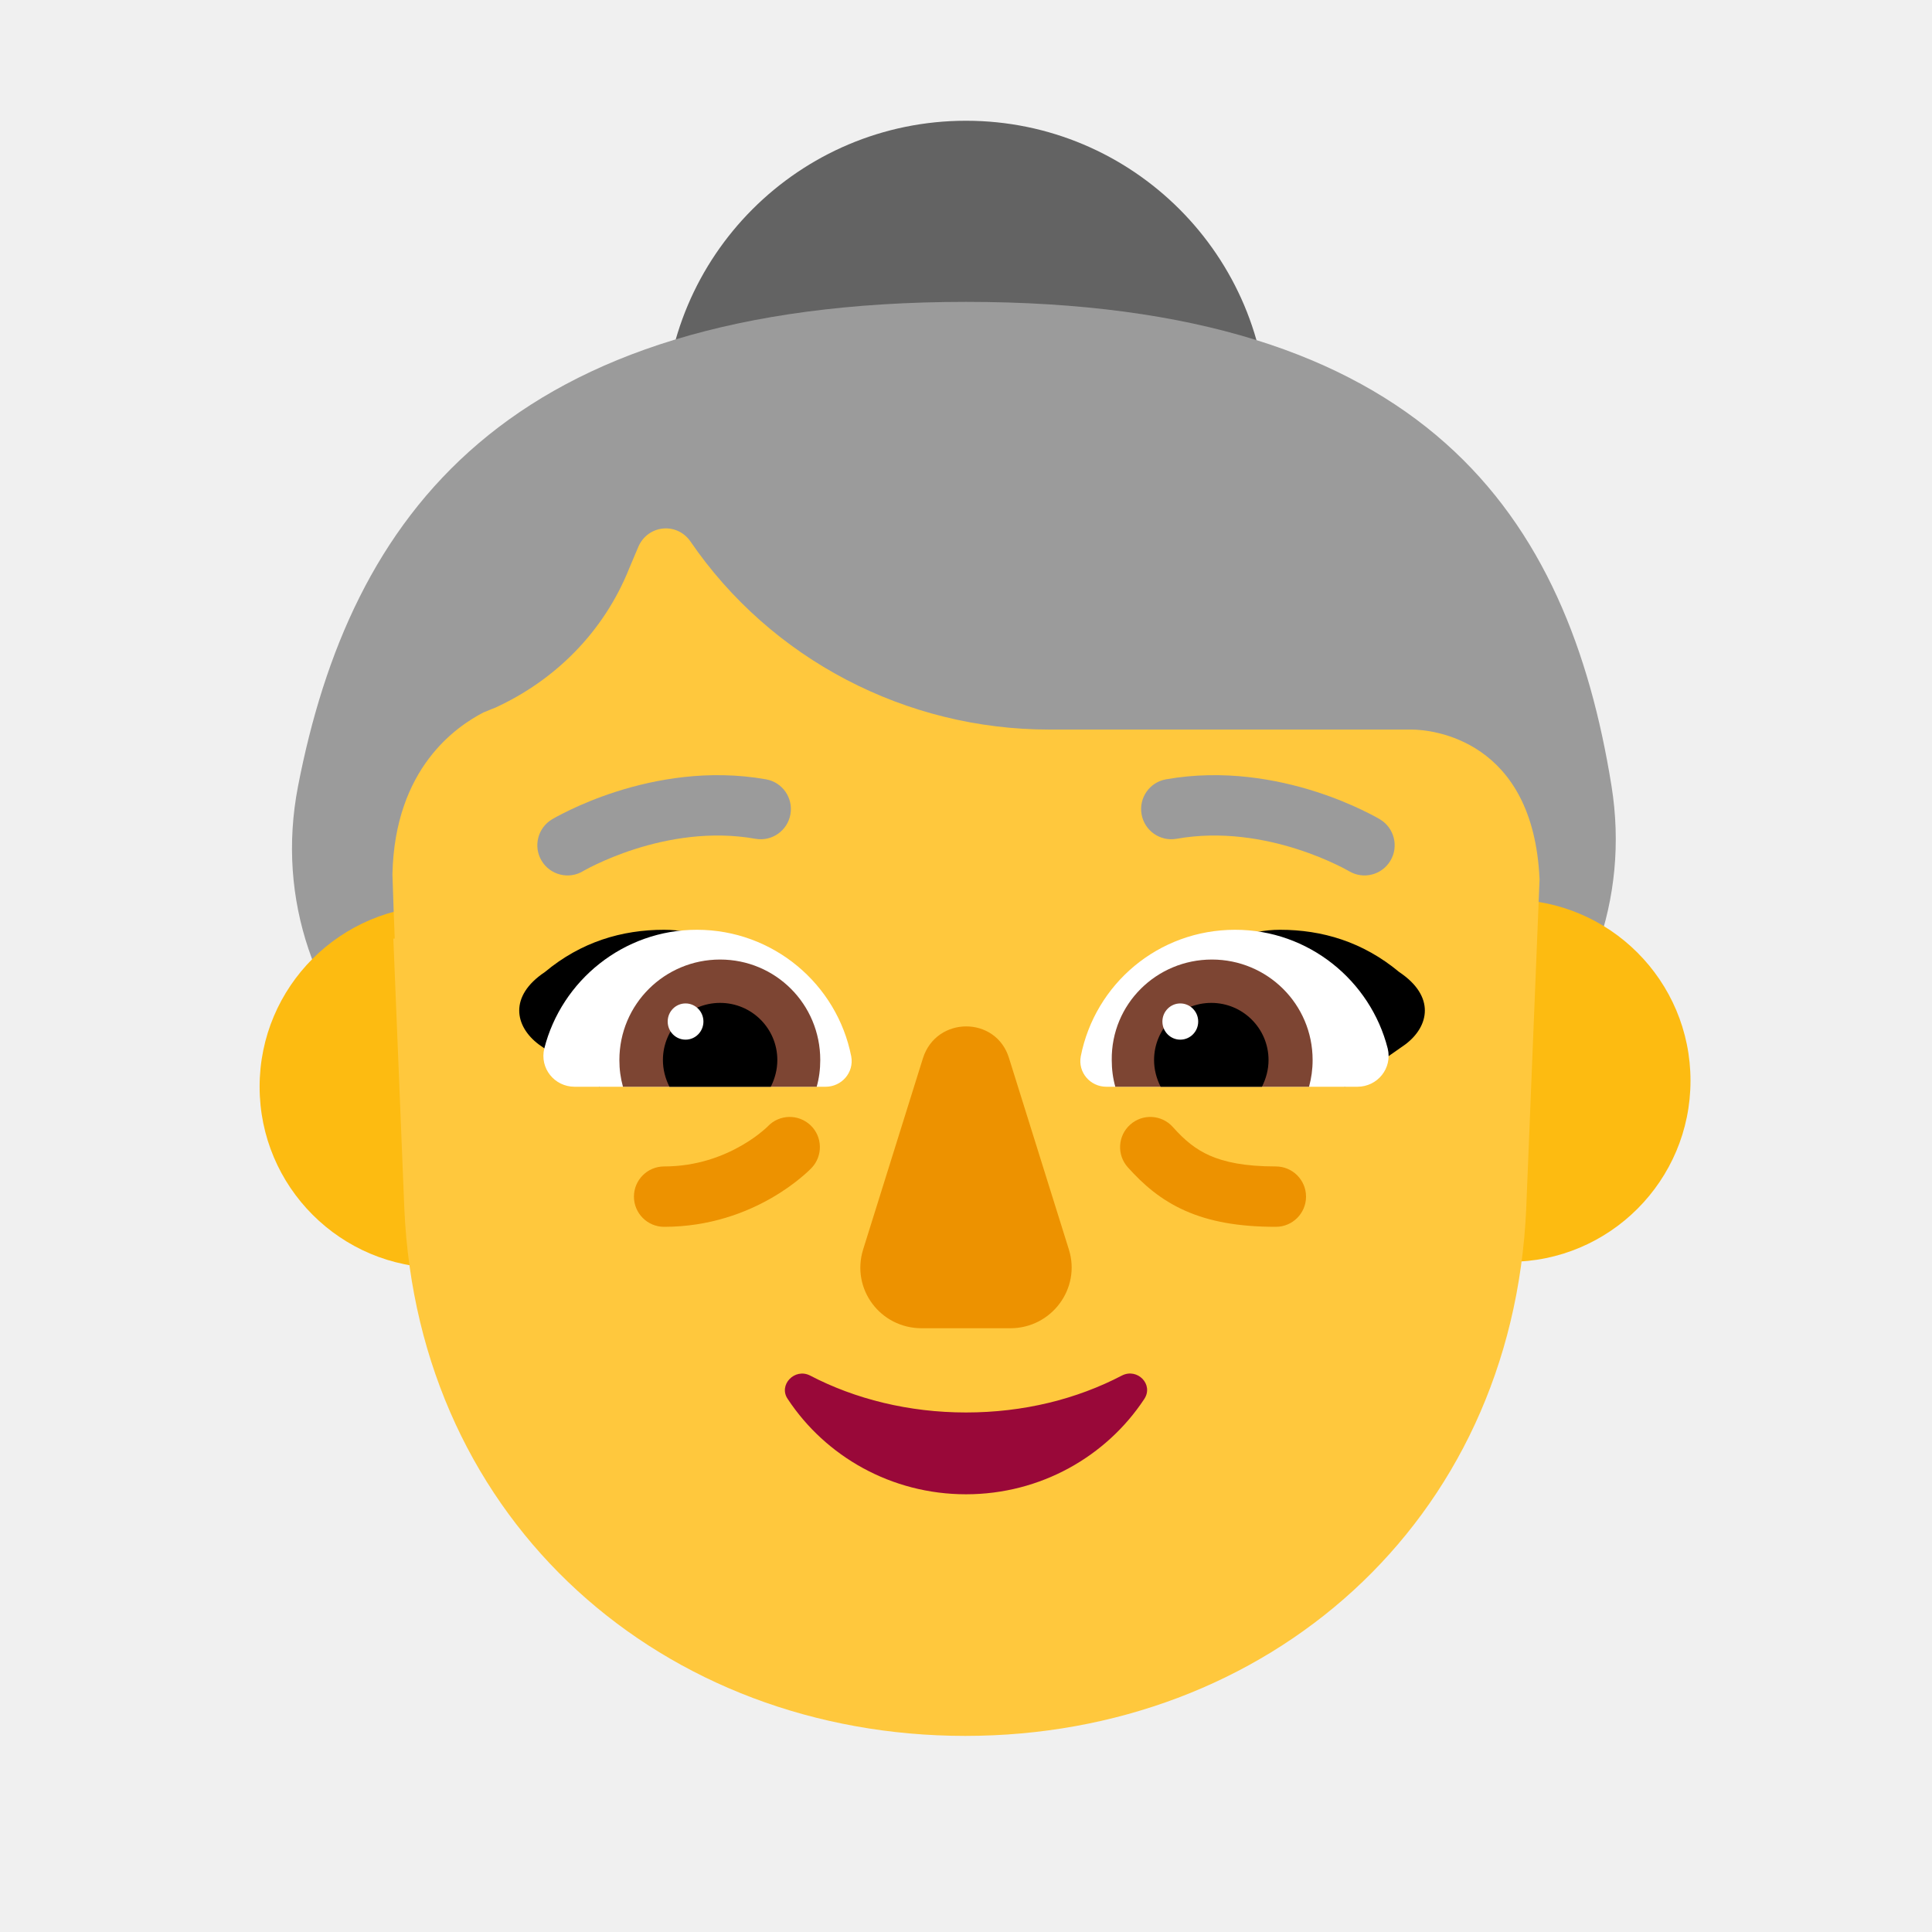
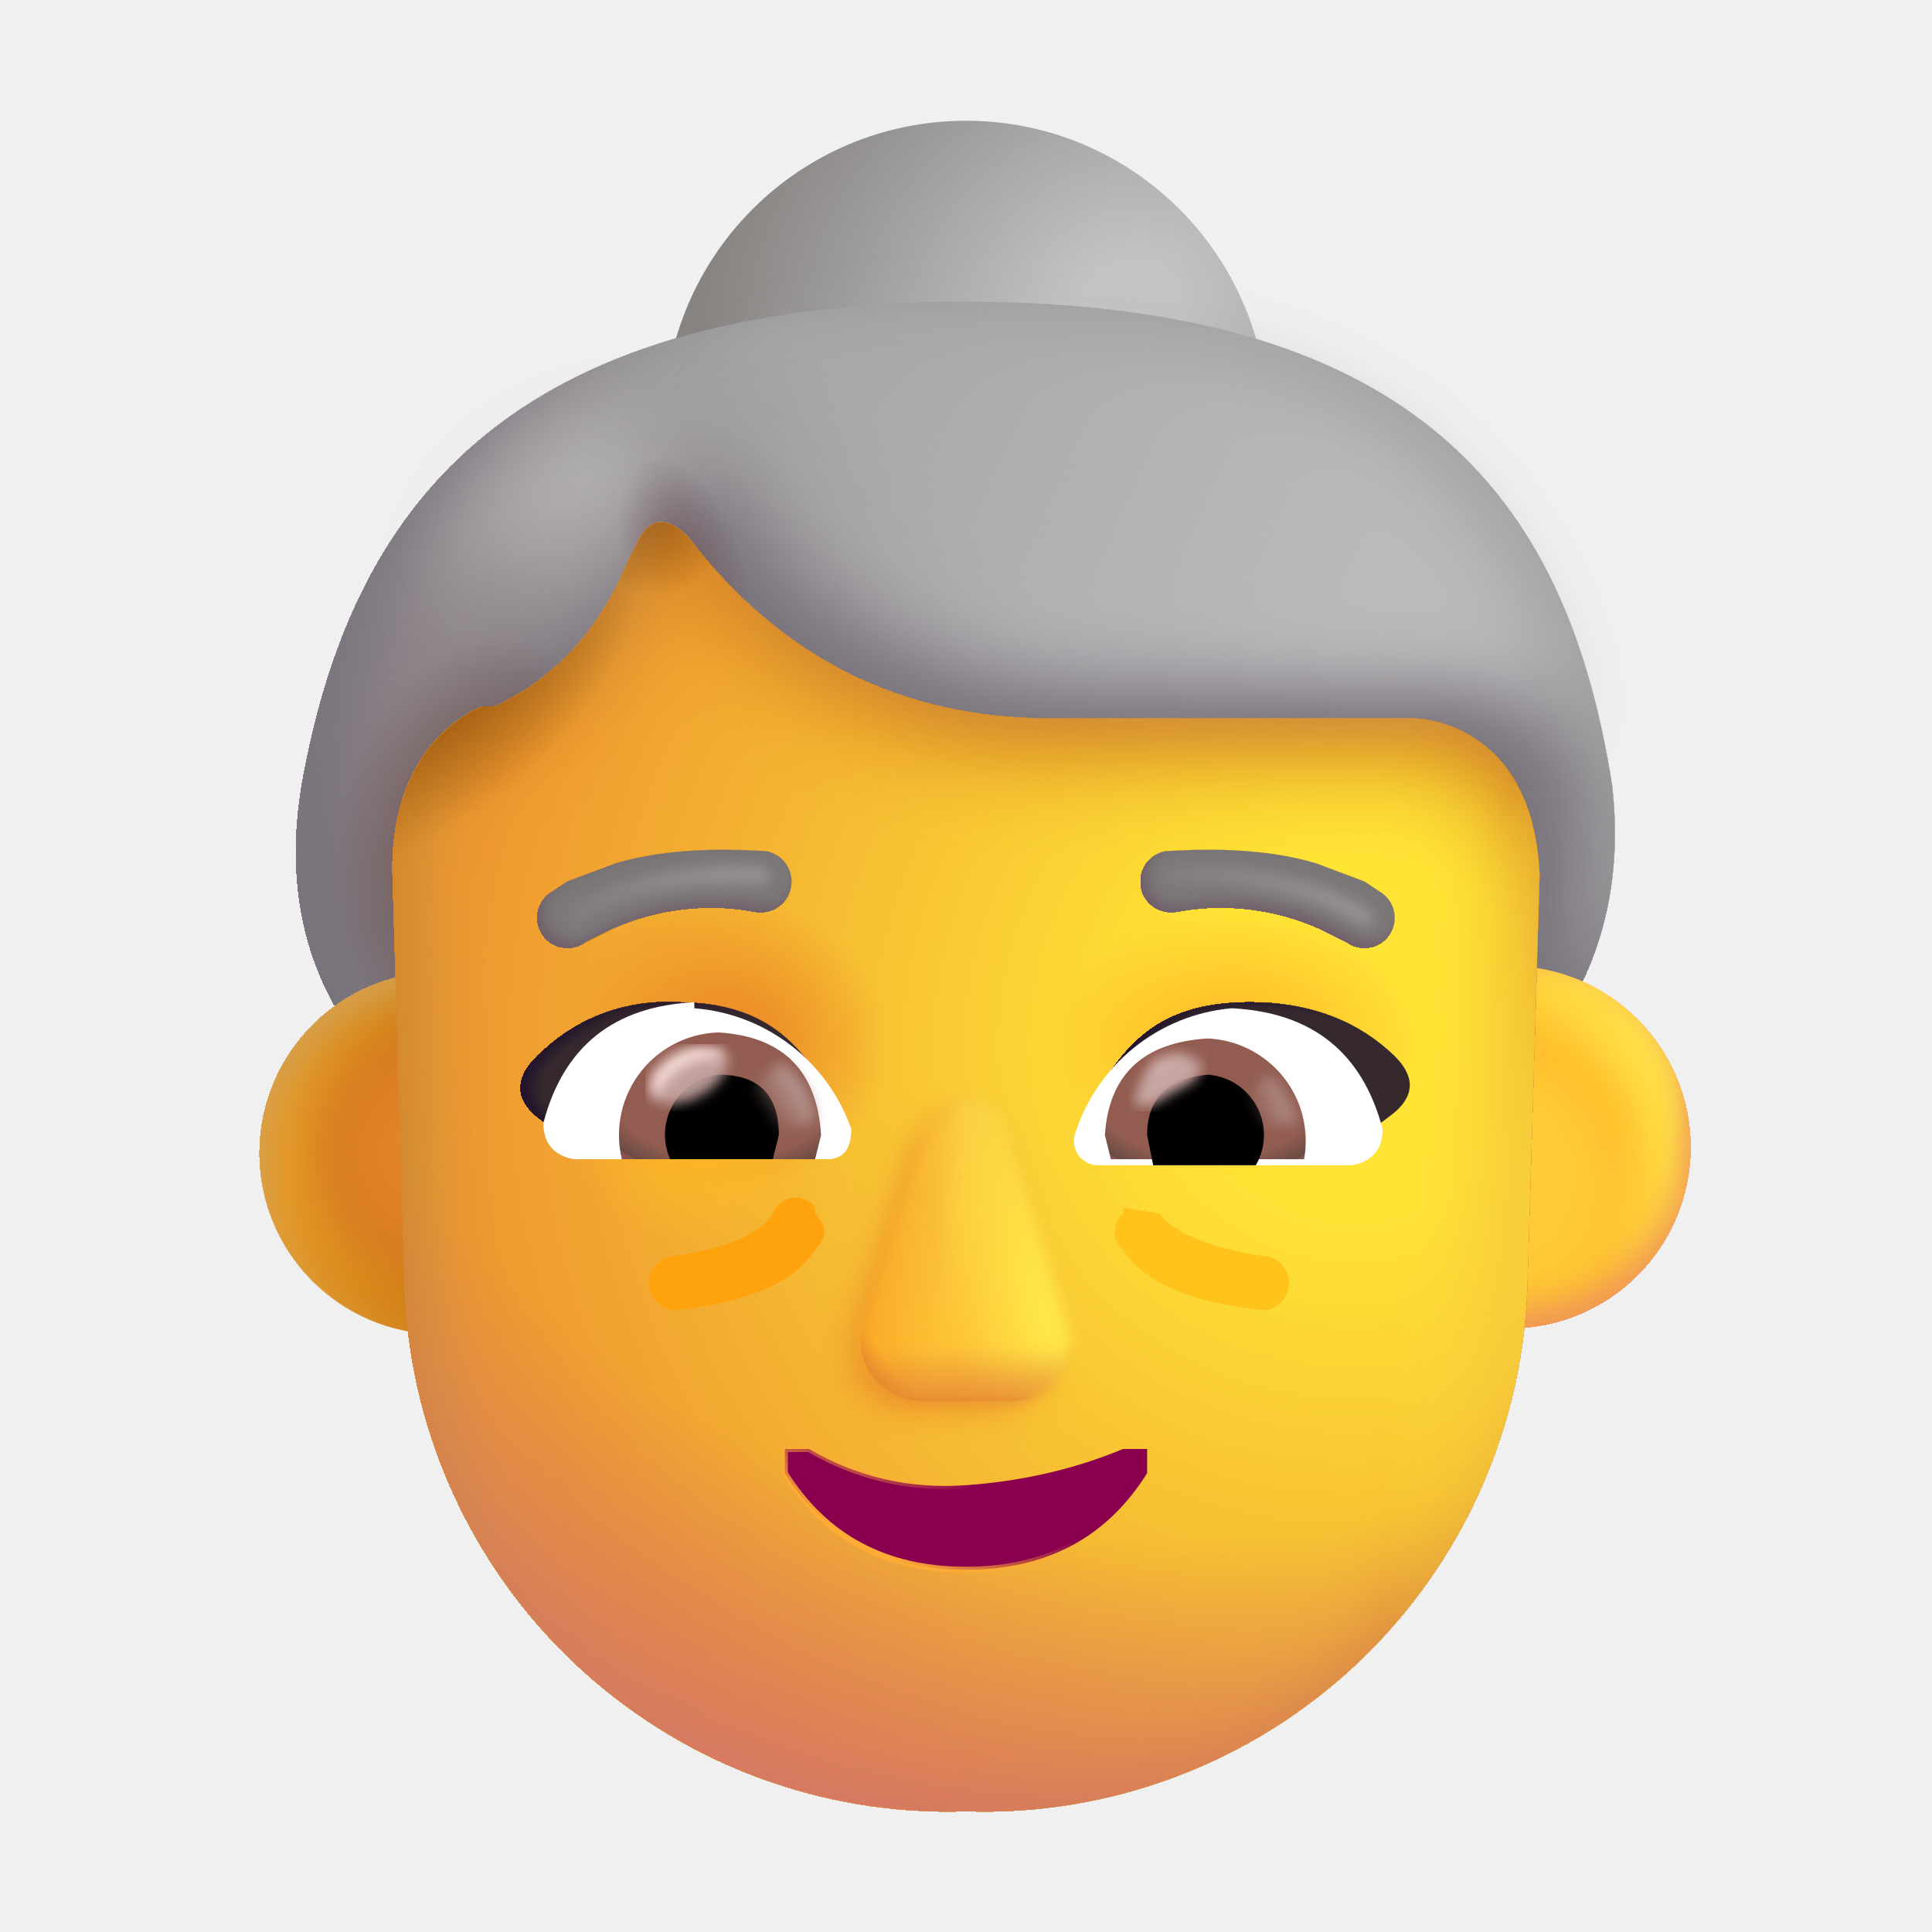
- <svg xmlns="http://www.w3.org/2000/svg" width="32" height="32" viewBox="0 0 32 32" fill="none">
-   <path d="M21 7C21 9.761 18.761 12 16 12C13.239 12 11 9.761 11 7C11 4.239 13.239 2 16 2C18.761 2 21 4.239 21 7Z" fill="#636363" />
-   <path d="M16 5C23.629 5 25.975 8.563 26.691 13.014C27.305 16.831 23.866 20 20 20H11.5C7.634 20 4.202 16.819 4.936 13.024C5.799 8.568 8.365 5 16 5Z" fill="#9B9B9B" />
-   <path d="M28 17.9C28 19.557 26.657 20.9 25 20.9C23.343 20.9 22 19.557 22 17.9C22 16.243 23.343 14.9 25 14.9C26.657 14.9 28 16.243 28 17.9Z" fill="#FDBB11" />
-   <path d="M10.3 18C10.3 19.657 8.957 21 7.3 21C5.643 21 4.3 19.657 4.3 18C4.3 16.343 5.643 15 7.3 15C8.957 15 10.3 16.343 10.3 18Z" fill="#FDBB11" />
-   <path d="M6.515 15.546H6.538L6.519 15.051L6.5 14.481C6.538 12.712 7.571 12.027 8.01 11.799C8.039 11.789 8.073 11.775 8.106 11.76C8.139 11.746 8.173 11.732 8.202 11.722C9.196 11.266 9.999 10.467 10.419 9.421L10.572 9.059C10.725 8.698 11.203 8.641 11.433 8.964C12.771 10.923 15.008 12.084 17.379 12.084H23.382C23.718 12.084 25.4 12.247 25.5 14.568L25.279 20.018C25.049 25.243 20.968 28.752 15.988 28.752C11.007 28.752 6.927 25.243 6.697 20.018L6.515 15.546Z" fill="#FFC83D" />
-   <path d="M15.287 17.527L14.296 20.696C14.094 21.348 14.579 22 15.267 22H16.733C17.421 22 17.906 21.338 17.704 20.696L16.713 17.527C16.5 16.825 15.51 16.825 15.287 17.527Z" fill="#ED9200" />
-   <path d="M16 23.395C15.054 23.395 14.164 23.173 13.417 22.783C13.162 22.653 12.887 22.941 13.048 23.173C13.672 24.119 14.761 24.75 16 24.75C17.239 24.75 18.328 24.119 18.952 23.173C19.113 22.931 18.838 22.653 18.583 22.783C17.836 23.173 16.956 23.395 16 23.395Z" fill="#990839" />
-   <path d="M11 15.4C12 15.4 13.025 16.2 13.525 17C12.926 17.184 12.37 17.326 11.827 17.464C11.19 17.627 10.572 17.784 9.925 18L8.925 17.3C8.525 17 8.425 16.5 9.025 16.1C9.625 15.6 10.3 15.4 11 15.4Z" fill="black" />
-   <path d="M21.2 15.4C20.2 15.4 19.175 16.2 18.675 17C19.274 17.184 19.83 17.326 20.373 17.464C21.009 17.627 21.628 17.784 22.275 18L23.275 17.3C23.675 17 23.775 16.5 23.175 16.1C22.575 15.6 21.9 15.4 21.2 15.4Z" fill="black" />
-   <path d="M9.015 17.367C9.301 16.24 10.328 15.4 11.542 15.4C12.806 15.4 13.863 16.299 14.099 17.496C14.149 17.763 13.941 18 13.675 18H9.518C9.183 18 8.936 17.693 9.015 17.367Z" fill="white" />
-   <path d="M22.985 17.367C22.699 16.24 21.672 15.4 20.458 15.4C19.184 15.4 18.137 16.299 17.901 17.496C17.851 17.763 18.058 18 18.325 18H22.482C22.817 18 23.064 17.693 22.985 17.367Z" fill="white" />
-   <path d="M10.259 17.557C10.259 16.631 11.009 15.893 11.927 15.893C12.845 15.893 13.586 16.631 13.586 17.557C13.586 17.715 13.566 17.862 13.527 18H10.318C10.278 17.852 10.259 17.715 10.259 17.557Z" fill="#7D4533" />
-   <path d="M21.741 17.557C21.741 16.631 20.991 15.893 20.073 15.893C19.154 15.893 18.404 16.631 18.414 17.557C18.414 17.715 18.434 17.862 18.473 18H21.682C21.721 17.852 21.741 17.715 21.741 17.557Z" fill="#7D4533" />
-   <path d="M11.927 16.611C12.451 16.611 12.875 17.035 12.875 17.557C12.875 17.714 12.836 17.862 12.767 18H11.088C11.019 17.862 10.98 17.714 10.98 17.557C10.98 17.035 11.404 16.611 11.927 16.611Z" fill="black" />
-   <path d="M20.063 16.611C19.54 16.611 19.115 17.035 19.115 17.557C19.115 17.714 19.154 17.862 19.224 18H20.902C20.971 17.862 21.011 17.714 21.011 17.557C21.011 17.035 20.586 16.611 20.063 16.611Z" fill="black" />
-   <path d="M11.651 16.92C11.651 17.086 11.518 17.22 11.355 17.22C11.191 17.22 11.059 17.086 11.059 16.92C11.059 16.754 11.191 16.62 11.355 16.62C11.518 16.62 11.651 16.754 11.651 16.92Z" fill="white" />
-   <path d="M19.846 16.92C19.846 17.086 19.713 17.22 19.549 17.22C19.386 17.22 19.253 17.086 19.253 16.92C19.253 16.754 19.386 16.62 19.549 16.62C19.713 16.62 19.846 16.754 19.846 16.92Z" fill="white" />
-   <path d="M9.665 14.424L9.657 14.429C9.421 14.571 9.113 14.494 8.971 14.257C8.829 14.021 8.906 13.713 9.143 13.571L9.144 13.57L9.146 13.569L9.152 13.566L9.169 13.556C9.184 13.548 9.204 13.536 9.23 13.522C9.281 13.495 9.354 13.457 9.446 13.413C9.63 13.325 9.891 13.213 10.21 13.111C10.844 12.909 11.73 12.739 12.687 12.908C12.959 12.956 13.14 13.215 13.092 13.487C13.044 13.759 12.785 13.941 12.513 13.893C11.77 13.761 11.056 13.891 10.515 14.064C10.246 14.15 10.027 14.244 9.876 14.316C9.801 14.351 9.743 14.381 9.706 14.402C9.687 14.412 9.674 14.419 9.665 14.424Z" fill="#9B9B9B" />
-   <path d="M22.857 13.571L22.856 13.57L22.854 13.569L22.849 13.566L22.831 13.556C22.816 13.548 22.796 13.536 22.77 13.522C22.719 13.495 22.646 13.457 22.554 13.413C22.37 13.325 22.109 13.213 21.79 13.111C21.156 12.909 20.27 12.739 19.313 12.908C19.041 12.956 18.86 13.215 18.908 13.487C18.956 13.759 19.215 13.941 19.487 13.893C20.23 13.761 20.944 13.891 21.485 14.064C21.754 14.15 21.973 14.244 22.124 14.316C22.199 14.351 22.257 14.381 22.294 14.402C22.313 14.412 22.326 14.419 22.335 14.424L22.343 14.429L22.344 14.429C22.58 14.571 22.887 14.494 23.029 14.257C23.171 14.021 23.094 13.713 22.857 13.571Z" fill="#9B9B9B" />
-   <path d="M18.719 18.628C18.924 18.443 19.241 18.461 19.425 18.666C19.62 18.885 19.802 19.036 20.038 19.14C20.278 19.246 20.612 19.32 21.132 19.32C21.408 19.32 21.632 19.544 21.632 19.82C21.632 20.096 21.408 20.32 21.132 20.32C20.52 20.32 20.038 20.234 19.634 20.055C19.224 19.874 18.932 19.615 18.68 19.334C18.495 19.128 18.513 18.812 18.719 18.628Z" fill="#ED9200" />
-   <path d="M12.718 18.655C12.909 18.455 13.225 18.448 13.425 18.638C13.625 18.828 13.632 19.145 13.442 19.345L13.441 19.346L13.439 19.348L13.435 19.352L13.424 19.363C13.414 19.373 13.402 19.385 13.386 19.4C13.355 19.429 13.311 19.468 13.255 19.514C13.144 19.606 12.983 19.725 12.776 19.844C12.363 20.081 11.758 20.32 11 20.32C10.724 20.32 10.5 20.096 10.5 19.82C10.5 19.544 10.724 19.32 11 19.32C11.542 19.32 11.977 19.149 12.279 18.976C12.43 18.89 12.545 18.804 12.62 18.742C12.658 18.711 12.685 18.686 12.702 18.671C12.71 18.663 12.716 18.657 12.718 18.655Z" fill="#ED9200" />
+ <svg xmlns="http://www.w3.org/2000/svg" width="32" height="32" fill="none" viewBox="0 0 32 32">
+   <path fill="url(#a)" d="M21 7a5 5 0 1 1-10 0 5 5 0 0 1 10 0" />
+   <g filter="url(#b)">
+     <path fill="#a5a5a5" d="M26.7 13c-.7-4.5-3-8-10.7-8S5.8 8.5 5 13q-.5 3 1.6 5l-.1-3.6c0-1.8 1-2.5 1.5-2.7h.2q1.5-.7 2.2-2.4l.2-.4q.3-.5.8 0 2.3 3 6 3h6c.3 0 2 .2 2.1 2.6l-.1 3q1.6-1.9 1.3-4.5" />
+     <path fill="url(#c)" d="M26.7 13c-.7-4.5-3-8-10.7-8S5.8 8.5 5 13q-.5 3 1.6 5l-.1-3.6c0-1.8 1-2.5 1.5-2.7h.2q1.5-.7 2.2-2.4l.2-.4q.3-.5.8 0 2.3 3 6 3h6c.3 0 2 .2 2.1 2.6l-.1 3q1.6-1.9 1.3-4.5" />
+   </g>
+   <path fill="url(#d)" d="M26.7 13c-.7-4.5-3-8-10.7-8S5.8 8.5 5 13q-.5 3 1.6 5v-3l-.1-.5c0-1.8 1-2.5 1.5-2.7h.2q1.5-.7 2.2-2.4l.2-.4q.3-.5.8 0 2.3 3 6 3h6c.3 0 2 .2 2.1 2.6l-.1 3q1.6-1.9 1.3-4.5" />
+   <path fill="url(#e)" d="M26.7 13c-.7-4.5-3-8-10.7-8S5.8 8.5 5 13q-.5 3 1.6 5v-3l-.1-.5c0-1.8 1-2.5 1.5-2.7h.2q1.5-.7 2.2-2.4l.2-.4q.3-.5.8 0 2.3 3 6 3h6c.3 0 2 .2 2.1 2.6l-.1 3q1.6-1.9 1.3-4.5" />
+   <g filter="url(#f)">
+     <path fill="url(#g)" d="M10.3 19.1a3 3 0 1 1-6 0 3 3 0 0 1 6 0" />
+   </g>
+   <g filter="url(#h)">
+     <path fill="#e28527" d="M9.3 19.1a2 2 0 1 1-4 0 2 2 0 0 1 4 0" />
+     <path fill="url(#i)" d="M9.3 19.1a2 2 0 1 1-4 0 2 2 0 0 1 4 0" />
+   </g>
+   <g filter="url(#j)">
+     <path fill="url(#k)" d="M28 19a3 3 0 1 1-6 0 3 3 0 0 1 6 0" />
+   </g>
+   <g filter="url(#l)">
+     <path fill="#ffca38" d="M27 19.1a2 2 0 1 1-4 0 2 2 0 0 1 4 0" />
+     <path fill="url(#m)" d="M27 19.1a2 2 0 1 1-4 0 2 2 0 0 1 4 0" />
+   </g>
+   <g filter="url(#n)">
+     <path fill="url(#o)" d="M6.5 14.4c0-1.8 1-2.5 1.5-2.7h.2q1.5-.7 2.2-2.4l.2-.4q.3-.5.8 0 2.3 3 6 3h6c.3 0 2 .2 2.1 2.6l-.2 6.7A9 9 0 0 1 16 30a9 9 0 0 1-9.3-8.8z" />
+     <path fill="url(#p)" d="M6.5 14.4c0-1.8 1-2.5 1.5-2.7h.2q1.5-.7 2.2-2.4l.2-.4q.3-.5.8 0 2.3 3 6 3h6c.3 0 2 .2 2.1 2.6l-.2 6.7A9 9 0 0 1 16 30a9 9 0 0 1-9.3-8.8z" />
+     <path fill="url(#q)" d="M6.5 14.4c0-1.8 1-2.5 1.5-2.7h.2q1.5-.7 2.2-2.4l.2-.4q.3-.5.8 0 2.3 3 6 3h6c.3 0 2 .2 2.1 2.6l-.2 6.7A9 9 0 0 1 16 30a9 9 0 0 1-9.3-8.8z" />
+     <path fill="url(#r)" d="M6.5 14.4c0-1.8 1-2.5 1.5-2.7h.2q1.5-.7 2.2-2.4l.2-.4q.3-.5.8 0 2.3 3 6 3h6c.3 0 2 .2 2.1 2.6l-.2 6.7A9 9 0 0 1 16 30a9 9 0 0 1-9.3-8.8z" />
+   </g>
+   <path fill="url(#s)" d="M6.5 14.4c0-1.8 1-2.5 1.5-2.7h.2q1.5-.7 2.2-2.4l.2-.4q.3-.5.8 0 2.3 3 6 3h6c.3 0 2 .2 2.1 2.6l-.2 6.7A9 9 0 0 1 16 30a9 9 0 0 1-9.3-8.8z" />
+   <path fill="url(#t)" d="M6.5 14.4c0-1.8 1-2.5 1.5-2.7h.2q1.5-.7 2.2-2.4l.2-.4q.3-.5.8 0 2.3 3 6 3h6c.3 0 2 .2 2.1 2.6l-.2 6.7A9 9 0 0 1 16 30a9 9 0 0 1-9.3-8.8z" />
+   <path fill="url(#u)" d="M6.5 14.4c0-1.8 1-2.5 1.5-2.7h.2q1.5-.7 2.2-2.4l.2-.4q.3-.5.8 0 2.3 3 6 3h6c.3 0 2 .2 2.1 2.6l-.2 6.7A9 9 0 0 1 16 30a9 9 0 0 1-9.3-8.8z" />
+   <path fill="url(#v)" d="M6.5 14.4c0-1.8 1-2.5 1.5-2.7h.2q1.5-.7 2.2-2.4l.2-.4q.3-.5.8 0 2.3 3 6 3h6c.3 0 2 .2 2.1 2.6l-.2 6.7A9 9 0 0 1 16 30a9 9 0 0 1-9.3-8.8z" />
+   <g filter="url(#w)">
+     <path fill="#eb8b29" d="m15.2 19-1 3q-.3 1.1.7 1.3h1.4q1 0 1-1.1l-.8-3.1a.7.7 0 0 0-1.3-.1" />
+   </g>
+   <g filter="url(#x)">
+     <path fill="url(#y)" d="m15.3 18.7-1 3.2a1 1 0 0 0 1 1.3h1.4a1 1 0 0 0 1-1.3l-1-3.2c-.2-.7-1.2-.7-1.4 0" />
+     <path fill="url(#z)" d="m15.3 18.7-1 3.2a1 1 0 0 0 1 1.3h1.4a1 1 0 0 0 1-1.3l-1-3.2c-.2-.7-1.2-.7-1.4 0" />
+     <path fill="url(#A)" d="m15.3 18.7-1 3.2a1 1 0 0 0 1 1.3h1.4a1 1 0 0 0 1-1.3l-1-3.2c-.2-.7-1.2-.7-1.4 0" />
+     <path fill="url(#B)" d="m15.3 18.7-1 3.2a1 1 0 0 0 1 1.3h1.4a1 1 0 0 0 1-1.3l-1-3.2c-.2-.7-1.2-.7-1.4 0" />
+   </g>
+   <path fill="url(#C)" d="m15.3 18.7-1 3.2a1 1 0 0 0 1 1.3h1.4a1 1 0 0 0 1-1.3l-1-3.2c-.2-.7-1.2-.7-1.4 0" />
+   <path fill="url(#D)" d="m15.3 18.7-1 3.2a1 1 0 0 0 1 1.3h1.4a1 1 0 0 0 1-1.3l-1-3.2c-.2-.7-1.2-.7-1.4 0" />
+   <path fill="#8a004f" stroke="url(#E)" stroke-width=".1" d="M13.4 24H13v.4q1 1.6 3 1.6t3-1.6V24h-.4q-1.2.5-2.6.6t-2.6-.6Z" />
+   <g filter="url(#F)">
+     <path fill="#7b7777" d="m22.9 14.8-.3-.2-.8-.3q-1-.3-2.5-.2a.5.5 0 0 0 .2 1 4 4 0 0 1 2.6.4l.2.1a.5.5 0 0 0 .6-.8" />
+   </g>
+   <g filter="url(#G)">
+     <path fill="#7b7777" d="M9.7 15.6a.5.5 0 0 1-.6-.8l.3-.2.8-.3q1-.3 2.5-.2a.5.5 0 0 1-.2 1 4 4 0 0 0-2.6.4z" />
+   </g>
+   <g filter="url(#H)">
+     <path fill="#36292e" d="M13.8 18.2c-.5-.8-1-1.6-2.6-1.6a3 3 0 0 0-2.2.8q-.7.6-.1 1.1l.8.6z" />
+   </g>
+   <g filter="url(#I)">
+     <path fill="#36292e" d="M18.1 18.2c.5-.8 1-1.6 2.6-1.6q1.4 0 2.3.8.7.6 0 1.1l-.8.6z" />
+   </g>
+   <path fill="#fff" d="M11.5 16.6q-2 .1-2.5 2 0 .5.5.6h4.2q.4 0 .4-.5a3 3 0 0 0-2.6-2" />
+   <path fill="url(#J)" d="M12 17.1a1.7 1.7 0 0 0-1.7 2.1h3.2l.1-.4q-.1-1.6-1.7-1.7" />
+   <path fill="#000" d="M12.9 18.8q0-1-1-1a1 1 0 0 0-.8 1.4h1.7z" />
+   <g filter="url(#K)">
+     <path fill="url(#L)" d="M13.5 18.6c0-.6-.5-1-.6-1l-.5.5.3.7z" />
+   </g>
+   <g filter="url(#M)">
+     <ellipse cx="11.4" cy="17.8" fill="#c7a7a3" fill-opacity=".9" rx=".7" ry=".4" transform="rotate(-28 11.4 17.8)" />
+     <ellipse cx="11.4" cy="17.8" fill="url(#N)" rx=".7" ry=".4" transform="rotate(-28 11.4 17.8)" />
+   </g>
+   <path fill="#fff" d="M20.4 16.7q2 .1 2.5 2 0 .5-.5.6h-4.2a.4.4 0 0 1-.4-.5 3 3 0 0 1 2.6-2.1" />
+   <path fill="url(#O)" d="M20 17.2a1.7 1.7 0 0 1 1.6 2h-3.2l-.1-.4q.1-1.5 1.7-1.6" />
+   <path fill="#000" d="M19 18.8q0-.9 1-1a1 1 0 0 1 .8 1.5h-1.7z" />
+   <g filter="url(#P)">
+     <path fill="#c7a7a3" d="M19.8 17.5q.3.3-.4.6-.4.3-.6.2 0-.3.3-.7.5-.3.7 0" />
+     <path fill="url(#Q)" d="M19.8 17.5q.3.3-.4.6-.4.3-.6.2 0-.3.3-.7.5-.3.7 0" />
+   </g>
+   <g filter="url(#R)">
+     <path fill="url(#S)" d="M21.5 18.6q-.2-.6-.5-.8l-.5.5.3.4z" />
+   </g>
+   <g filter="url(#T)">
+     <path stroke="url(#U)" stroke-linecap="round" stroke-width=".3" d="M9.5 15.2c.3-.3 1.5-.8 3.1-.7" />
+   </g>
+   <g filter="url(#V)">
+     <path stroke="url(#W)" stroke-linecap="round" stroke-width=".3" d="M22.6 15.2c-.4-.3-1.6-.8-3.2-.7" />
+   </g>
+   <g filter="url(#X)">
+     <path fill="url(#Y)" d="M17.6 11.2a7 7 0 0 1-6.8-4.6c0-.5 2.6-1.4 6.8-1.1 6.3.3 8.1 4.6 8.3 6.9-.4-1.1-1.4-1.2-1.9-1.2z" />
+   </g>
+   <g filter="url(#Z)">
+     <path fill="url(#aa)" d="M10.7 7c-.1 1.1-1 4-4.2 4.5 0-1.2 1-4.2 4.2-4.5" />
+   </g>
+   <path fill="#ffc31b" fill-rule="evenodd" d="m18.6 20 .6.1q.4.5 1.7.7a.4.4 0 1 1 0 .9q-1.8-.2-2.3-1a.4.4 0 0 1 0-.6" clip-rule="evenodd" />
+   <path fill="#ffa30c" fill-rule="evenodd" d="M13.5 20a.4.4 0 0 0-.7.1q-.3.5-1.6.7a.4.4 0 1 0 0 .9q1.8-.2 2.3-1 .3-.3 0-.6" clip-rule="evenodd" />
+   <defs>
+     <radialGradient id="a" cx="0" cy="0" r="1" gradientTransform="rotate(159.4 8.9 4.2)scale(8.16232 6.90297)" gradientUnits="userSpaceOnUse">
+       <stop offset=".1" stop-color="#c3c3c3" />
+       <stop offset=".9" stop-color="#868381" />
+     </radialGradient>
+     <radialGradient id="c" cx="0" cy="0" r="1" gradientTransform="rotate(-49.4 19.7 1)scale(11.8573 14.9887)" gradientUnits="userSpaceOnUse">
+       <stop stop-color="#82747b" />
+       <stop offset="1" stop-color="#82747b" stop-opacity="0" />
+     </radialGradient>
+     <radialGradient id="d" cx="0" cy="0" r="1" gradientTransform="matrix(-2.73002 0 0 -3.69719 8.3 14.3)" gradientUnits="userSpaceOnUse">
+       <stop offset=".2" stop-color="#6f524d" />
+       <stop offset="1" stop-color="#6f524d" stop-opacity="0" />
+     </radialGradient>
+     <radialGradient id="e" cx="0" cy="0" r="1" gradientTransform="rotate(250.4 9 .7)scale(1.93641 .9682)" gradientUnits="userSpaceOnUse">
+       <stop offset=".2" stop-color="#776169" />
+       <stop offset="1" stop-color="#776169" stop-opacity="0" />
+     </radialGradient>
+     <radialGradient id="i" cx="0" cy="0" r="1" gradientTransform="matrix(-1.98962 0 0 -1.9032 7.3 19.1)" gradientUnits="userSpaceOnUse">
+       <stop offset=".4" stop-color="#d67923" stop-opacity="0" />
+       <stop offset="1" stop-color="#d67923" />
+     </radialGradient>
+     <radialGradient id="k" cx="0" cy="0" r="1" gradientTransform="rotate(-24.4 57.5 -44.4)scale(5.09754 6.22385)" gradientUnits="userSpaceOnUse">
+       <stop offset=".6" stop-color="#ffc531" />
+       <stop offset=".9" stop-color="#ffe549" />
+     </radialGradient>
+     <radialGradient id="m" cx="0" cy="0" r="1" gradientTransform="rotate(-20.3 66.9 -59)scale(2.41654)" gradientUnits="userSpaceOnUse">
+       <stop offset=".7" stop-color="#ffba25" stop-opacity="0" />
+       <stop offset="1" stop-color="#ffba25" />
+     </radialGradient>
+     <radialGradient id="o" cx="0" cy="0" r="1" gradientTransform="rotate(131.8 7.4 13.6)scale(15.0936 14.7703)" gradientUnits="userSpaceOnUse">
+       <stop offset=".2" stop-color="#ffe335" />
+       <stop offset="1" stop-color="#ee9830" />
+     </radialGradient>
+     <radialGradient id="p" cx="0" cy="0" r="1" gradientTransform="matrix(0 -2.1875 3.14012 0 20.4 17.3)" gradientUnits="userSpaceOnUse">
+       <stop offset=".1" stop-color="#ffb827" />
+       <stop offset="1" stop-color="#ffb827" stop-opacity="0" />
+     </radialGradient>
+     <radialGradient id="q" cx="0" cy="0" r="1" gradientTransform="matrix(0 -2.4375 2.75 0 12 17.3)" gradientUnits="userSpaceOnUse">
+       <stop offset=".3" stop-color="#ed9128" />
+       <stop offset="1" stop-color="#ed9128" stop-opacity="0" />
+     </radialGradient>
+     <radialGradient id="r" cx="0" cy="0" r="1" gradientTransform="rotate(68.9 -7.8 17.8)scale(1.90932 2.08424)" gradientUnits="userSpaceOnUse">
+       <stop stop-color="#ffba23" />
+       <stop offset="1" stop-color="#ffba23" stop-opacity="0" />
+     </radialGradient>
+     <radialGradient id="s" cx="0" cy="0" r="1" gradientTransform="rotate(106.4 2.4 14.8)scale(14.1401 20.3055)" gradientUnits="userSpaceOnUse">
+       <stop offset=".6" stop-color="#d67766" stop-opacity="0" />
+       <stop offset="1" stop-color="#d67766" />
+     </radialGradient>
+     <radialGradient id="t" cx="0" cy="0" r="1" gradientTransform="rotate(100.2 5 20.5)scale(11.3126 2.49146)" gradientUnits="userSpaceOnUse">
+       <stop stop-color="#ffda40" />
+       <stop offset="1" stop-color="#ffda40" stop-opacity="0" />
+     </radialGradient>
+     <radialGradient id="u" cx="0" cy="0" r="1" gradientTransform="matrix(.9062 1.71878 -1.32598 .6991 10.5 8)" gradientUnits="userSpaceOnUse">
+       <stop stop-color="#8c4b06" />
+       <stop offset="1" stop-color="#8c4b06" stop-opacity="0" />
+     </radialGradient>
+     <radialGradient id="v" cx="0" cy="0" r="1" gradientTransform="rotate(-43.3 16.6 -3.3)scale(4.55393 3.06955)" gradientUnits="userSpaceOnUse">
+       <stop offset=".2" stop-color="#8c4b06" />
+       <stop offset="1" stop-color="#8c4b06" stop-opacity="0" />
+     </radialGradient>
+     <radialGradient id="z" cx="0" cy="0" r="1" gradientTransform="rotate(257.2 17.4 4)scale(5.7509 1.59905)" gradientUnits="userSpaceOnUse">
+       <stop stop-color="#ffe848" />
+       <stop offset="1" stop-color="#ffe848" stop-opacity="0" />
+     </radialGradient>
+     <radialGradient id="D" cx="0" cy="0" r="1" gradientTransform="rotate(144.5 4.9 13.2)scale(2.93624 3.93288)" gradientUnits="userSpaceOnUse">
+       <stop offset=".8" stop-color="#e2802f" stop-opacity="0" />
+       <stop offset="1" stop-color="#e2802f" />
+     </radialGradient>
+     <radialGradient id="J" cx="0" cy="0" r="1" gradientTransform="matrix(0 1.51264 -2.40602 0 12 18)" gradientUnits="userSpaceOnUse">
+       <stop offset=".8" stop-color="#925c51" />
+       <stop offset="1" stop-color="#694b43" />
+       <stop offset="1" stop-color="#804d49" />
+       <stop offset="1" stop-color="#85534d" />
+     </radialGradient>
+     <radialGradient id="N" cx="0" cy="0" r="1" gradientTransform="rotate(-90.9 14.8 3.6)scale(.92124 1.10737)" gradientUnits="userSpaceOnUse">
+       <stop offset=".8" stop-color="#ffe6e2" stop-opacity="0" />
+       <stop offset="1" stop-color="#ffe6e2" />
+     </radialGradient>
+     <radialGradient id="O" cx="0" cy="0" r="1" gradientTransform="matrix(0 1.51263 -2.406 0 20 18)" gradientUnits="userSpaceOnUse">
+       <stop offset=".8" stop-color="#925c51" />
+       <stop offset="1" stop-color="#694b43" />
+       <stop offset="1" stop-color="#804d49" />
+       <stop offset="1" stop-color="#85534d" />
+     </radialGradient>
+     <radialGradient id="Q" cx="0" cy="0" r="1" gradientTransform="rotate(232.2 14.2 4.3)scale(.70528 .971)" gradientUnits="userSpaceOnUse">
+       <stop offset=".8" stop-color="#ffe6e2" stop-opacity="0" />
+       <stop offset="1" stop-color="#ffe6e2" />
+     </radialGradient>
+     <filter id="b" width="22.7" height="13.8" x="4.8" y="4.2" color-interpolation-filters="sRGB" filterUnits="userSpaceOnUse">
+       <feFlood flood-opacity="0" result="BackgroundImageFix" />
+       <feBlend in="SourceGraphic" in2="BackgroundImageFix" result="shape" />
+       <feColorMatrix in="SourceAlpha" result="hardAlpha" values="0 0 0 0 0 0 0 0 0 0 0 0 0 0 0 0 0 0 127 0" />
+       <feOffset dx=".8" dy="-.8" />
+       <feGaussianBlur stdDeviation=".6" />
+       <feComposite in2="hardAlpha" k2="-1" k3="1" operator="arithmetic" />
+       <feColorMatrix values="0 0 0 0 0.475 0 0 0 0 0.451 0 0 0 0 0.486 0 0 0 1 0" />
+       <feBlend in2="shape" result="effect1_innerShadow_3987_19566" />
+     </filter>
+     <filter id="f" width="6.2" height="6.3" x="4.3" y="16.1" color-interpolation-filters="sRGB" filterUnits="userSpaceOnUse">
+       <feFlood flood-opacity="0" result="BackgroundImageFix" />
+       <feBlend in="SourceGraphic" in2="BackgroundImageFix" result="shape" />
+       <feColorMatrix in="SourceAlpha" result="hardAlpha" values="0 0 0 0 0 0 0 0 0 0 0 0 0 0 0 0 0 0 127 0" />
+       <feOffset dx=".1" dy=".3" />
+       <feGaussianBlur stdDeviation=".3" />
+       <feComposite in2="hardAlpha" k2="-1" k3="1" operator="arithmetic" />
+       <feColorMatrix values="0 0 0 0 0.835 0 0 0 0 0.627 0 0 0 0 0.306 0 0 0 1 0" />
+       <feBlend in2="shape" result="effect1_innerShadow_3987_19566" />
+     </filter>
+     <filter id="h" width="5" height="5" x="4.8" y="16.6" color-interpolation-filters="sRGB" filterUnits="userSpaceOnUse">
+       <feFlood flood-opacity="0" result="BackgroundImageFix" />
+       <feBlend in="SourceGraphic" in2="BackgroundImageFix" result="shape" />
+       <feGaussianBlur result="effect1_foregroundBlur_3987_19566" stdDeviation=".3" />
+     </filter>
+     <filter id="j" width="6" height="6.3" x="22" y="15.8" color-interpolation-filters="sRGB" filterUnits="userSpaceOnUse">
+       <feFlood flood-opacity="0" result="BackgroundImageFix" />
+       <feBlend in="SourceGraphic" in2="BackgroundImageFix" result="shape" />
+       <feColorMatrix in="SourceAlpha" result="hardAlpha" values="0 0 0 0 0 0 0 0 0 0 0 0 0 0 0 0 0 0 127 0" />
+       <feOffset dy="-.3" />
+       <feGaussianBlur stdDeviation=".3" />
+       <feComposite in2="hardAlpha" k2="-1" k3="1" operator="arithmetic" />
+       <feColorMatrix values="0 0 0 0 0.937 0 0 0 0 0.576 0 0 0 0 0.341 0 0 0 1 0" />
+       <feBlend in2="shape" result="effect1_innerShadow_3987_19566" />
+     </filter>
+     <filter id="l" width="5" height="5" x="22.5" y="16.6" color-interpolation-filters="sRGB" filterUnits="userSpaceOnUse">
+       <feFlood flood-opacity="0" result="BackgroundImageFix" />
+       <feBlend in="SourceGraphic" in2="BackgroundImageFix" result="shape" />
+       <feGaussianBlur result="effect1_foregroundBlur_3987_19566" stdDeviation=".3" />
+     </filter>
+     <filter id="n" width="19.5" height="21.8" x="6.5" y="8.6" color-interpolation-filters="sRGB" filterUnits="userSpaceOnUse">
+       <feFlood flood-opacity="0" result="BackgroundImageFix" />
+       <feBlend in="SourceGraphic" in2="BackgroundImageFix" result="shape" />
+       <feColorMatrix in="SourceAlpha" result="hardAlpha" values="0 0 0 0 0 0 0 0 0 0 0 0 0 0 0 0 0 0 127 0" />
+       <feOffset dx=".5" />
+       <feGaussianBlur stdDeviation=".5" />
+       <feComposite in2="hardAlpha" k2="-1" k3="1" operator="arithmetic" />
+       <feColorMatrix values="0 0 0 0 0.835 0 0 0 0 0.62 0 0 0 0 0.286 0 0 0 1 0" />
+       <feBlend in2="shape" result="effect1_innerShadow_3987_19566" />
+       <feColorMatrix in="SourceAlpha" result="hardAlpha" values="0 0 0 0 0 0 0 0 0 0 0 0 0 0 0 0 0 0 127 0" />
+       <feOffset dy=".5" />
+       <feGaussianBlur stdDeviation=".8" />
+       <feComposite in2="hardAlpha" k2="-1" k3="1" operator="arithmetic" />
+       <feColorMatrix values="0 0 0 0 0.824 0 0 0 0 0.502 0 0 0 0 0.129 0 0 0 1 0" />
+       <feBlend in2="effect1_innerShadow_3987_19566" result="effect2_innerShadow_3987_19566" />
+     </filter>
+     <filter id="w" width="4.2" height="5.9" x="13.6" y="18" color-interpolation-filters="sRGB" filterUnits="userSpaceOnUse">
+       <feFlood flood-opacity="0" result="BackgroundImageFix" />
+       <feBlend in="SourceGraphic" in2="BackgroundImageFix" result="shape" />
+       <feGaussianBlur result="effect1_foregroundBlur_3987_19566" stdDeviation=".3" />
+     </filter>
+     <filter id="x" width="4" height="5.5" x="14" y="18" color-interpolation-filters="sRGB" filterUnits="userSpaceOnUse">
+       <feFlood flood-opacity="0" result="BackgroundImageFix" />
+       <feBlend in="SourceGraphic" in2="BackgroundImageFix" result="shape" />
+       <feGaussianBlur result="effect1_foregroundBlur_3987_19566" stdDeviation=".1" />
+     </filter>
+     <filter id="F" width="4.4" height="1.8" x="18.9" y="13.9" color-interpolation-filters="sRGB" filterUnits="userSpaceOnUse">
+       <feFlood flood-opacity="0" result="BackgroundImageFix" />
+       <feBlend in="SourceGraphic" in2="BackgroundImageFix" result="shape" />
+       <feColorMatrix in="SourceAlpha" result="hardAlpha" values="0 0 0 0 0 0 0 0 0 0 0 0 0 0 0 0 0 0 127 0" />
+       <feOffset dx=".1" dy="-.1" />
+       <feGaussianBlur stdDeviation=".1" />
+       <feComposite in2="hardAlpha" k2="-1" k3="1" operator="arithmetic" />
+       <feColorMatrix values="0 0 0 0 0.443 0 0 0 0 0.369 0 0 0 0 0.416 0 0 0 1 0" />
+       <feBlend in2="shape" result="effect1_innerShadow_3987_19566" />
+     </filter>
+     <filter id="G" width="4.4" height="1.8" x="8.9" y="13.9" color-interpolation-filters="sRGB" filterUnits="userSpaceOnUse">
+       <feFlood flood-opacity="0" result="BackgroundImageFix" />
+       <feBlend in="SourceGraphic" in2="BackgroundImageFix" result="shape" />
+       <feColorMatrix in="SourceAlpha" result="hardAlpha" values="0 0 0 0 0 0 0 0 0 0 0 0 0 0 0 0 0 0 127 0" />
+       <feOffset dx=".1" dy="-.1" />
+       <feGaussianBlur stdDeviation=".1" />
+       <feComposite in2="hardAlpha" k2="-1" k3="1" operator="arithmetic" />
+       <feColorMatrix values="0 0 0 0 0.443 0 0 0 0 0.369 0 0 0 0 0.416 0 0 0 1 0" />
+       <feBlend in2="shape" result="effect1_innerShadow_3987_19566" />
+     </filter>
+     <filter id="H" width="5.4" height="2.5" x="8.6" y="16.6" color-interpolation-filters="sRGB" filterUnits="userSpaceOnUse">
+       <feFlood flood-opacity="0" result="BackgroundImageFix" />
+       <feBlend in="SourceGraphic" in2="BackgroundImageFix" result="shape" />
+       <feColorMatrix in="SourceAlpha" result="hardAlpha" values="0 0 0 0 0 0 0 0 0 0 0 0 0 0 0 0 0 0 127 0" />
+       <feOffset dx=".2" />
+       <feGaussianBlur stdDeviation=".1" />
+       <feComposite in2="hardAlpha" k2="-1" k3="1" operator="arithmetic" />
+       <feColorMatrix values="0 0 0 0 0.133 0 0 0 0 0.078 0 0 0 0 0.169 0 0 0 1 0" />
+       <feBlend in2="shape" result="effect1_innerShadow_3987_19566" />
+     </filter>
+     <filter id="I" width="5.4" height="2.5" x="18.1" y="16.6" color-interpolation-filters="sRGB" filterUnits="userSpaceOnUse">
+       <feFlood flood-opacity="0" result="BackgroundImageFix" />
+       <feBlend in="SourceGraphic" in2="BackgroundImageFix" result="shape" />
+       <feColorMatrix in="SourceAlpha" result="hardAlpha" values="0 0 0 0 0 0 0 0 0 0 0 0 0 0 0 0 0 0 127 0" />
+       <feOffset dx=".2" />
+       <feGaussianBlur stdDeviation=".1" />
+       <feComposite in2="hardAlpha" k2="-1" k3="1" operator="arithmetic" />
+       <feColorMatrix values="0 0 0 0 0.133 0 0 0 0 0.078 0 0 0 0 0.169 0 0 0 1 0" />
+       <feBlend in2="shape" result="effect1_innerShadow_3987_19566" />
+     </filter>
+     <filter id="K" width="1.5" height="1.6" x="12.2" y="17.4" color-interpolation-filters="sRGB" filterUnits="userSpaceOnUse">
+       <feFlood flood-opacity="0" result="BackgroundImageFix" />
+       <feBlend in="SourceGraphic" in2="BackgroundImageFix" result="shape" />
+       <feGaussianBlur result="effect1_foregroundBlur_3987_19566" stdDeviation=".1" />
+     </filter>
+     <filter id="M" width="1.5" height="1.1" x="10.7" y="17.3" color-interpolation-filters="sRGB" filterUnits="userSpaceOnUse">
+       <feFlood flood-opacity="0" result="BackgroundImageFix" />
+       <feBlend in="SourceGraphic" in2="BackgroundImageFix" result="shape" />
+       <feGaussianBlur result="effect1_foregroundBlur_3987_19566" stdDeviation=".1" />
+     </filter>
+     <filter id="P" width="1.3" height="1.1" x="18.7" y="17.3" color-interpolation-filters="sRGB" filterUnits="userSpaceOnUse">
+       <feFlood flood-opacity="0" result="BackgroundImageFix" />
+       <feBlend in="SourceGraphic" in2="BackgroundImageFix" result="shape" />
+       <feGaussianBlur result="effect1_foregroundBlur_3987_19566" stdDeviation=".1" />
+     </filter>
+     <filter id="R" width="1.3" height="1.4" x="20.3" y="17.6" color-interpolation-filters="sRGB" filterUnits="userSpaceOnUse">
+       <feFlood flood-opacity="0" result="BackgroundImageFix" />
+       <feBlend in="SourceGraphic" in2="BackgroundImageFix" result="shape" />
+       <feGaussianBlur result="effect1_foregroundBlur_3987_19566" stdDeviation=".1" />
+     </filter>
+     <filter id="T" width="3.9" height="1.4" x="9.1" y="14.1" color-interpolation-filters="sRGB" filterUnits="userSpaceOnUse">
+       <feFlood flood-opacity="0" result="BackgroundImageFix" />
+       <feBlend in="SourceGraphic" in2="BackgroundImageFix" result="shape" />
+       <feGaussianBlur result="effect1_foregroundBlur_3987_19566" stdDeviation=".1" />
+     </filter>
+     <filter id="V" width="3.9" height="1.4" x="19.1" y="14.1" color-interpolation-filters="sRGB" filterUnits="userSpaceOnUse">
+       <feFlood flood-opacity="0" result="BackgroundImageFix" />
+       <feBlend in="SourceGraphic" in2="BackgroundImageFix" result="shape" />
+       <feGaussianBlur result="effect1_foregroundBlur_3987_19566" stdDeviation=".1" />
+     </filter>
+     <filter id="X" width="17.6" height="9.5" x="9.6" y="4.2" color-interpolation-filters="sRGB" filterUnits="userSpaceOnUse">
+       <feFlood flood-opacity="0" result="BackgroundImageFix" />
+       <feBlend in="SourceGraphic" in2="BackgroundImageFix" result="shape" />
+       <feGaussianBlur result="effect1_foregroundBlur_3987_19566" stdDeviation=".6" />
+     </filter>
+     <filter id="Z" width="6.6" height="7" x="5.3" y="5.8" color-interpolation-filters="sRGB" filterUnits="userSpaceOnUse">
+       <feFlood flood-opacity="0" result="BackgroundImageFix" />
+       <feBlend in="SourceGraphic" in2="BackgroundImageFix" result="shape" />
+       <feGaussianBlur result="effect1_foregroundBlur_3987_19566" stdDeviation=".6" />
+     </filter>
+     <linearGradient id="g" x1="4.3" x2="9.8" y1="19.3" y2="19.3" gradientUnits="userSpaceOnUse">
+       <stop stop-color="#e79b27" />
+       <stop offset="1" stop-color="#b96201" />
+     </linearGradient>
+     <linearGradient id="y" x1="16" x2="16" y1="23.2" y2="18.2" gradientUnits="userSpaceOnUse">
+       <stop stop-color="#ffc134" />
+       <stop offset="1" stop-color="#f8c73f" />
+     </linearGradient>
+     <linearGradient id="A" x1="14" x2="15.6" y1="21.8" y2="22" gradientUnits="userSpaceOnUse">
+       <stop stop-color="#f8a322" />
+       <stop offset="1" stop-color="#f8a322" stop-opacity="0" />
+     </linearGradient>
+     <linearGradient id="B" x1="16" x2="16" y1="23.4" y2="22.3" gradientUnits="userSpaceOnUse">
+       <stop stop-color="#e48538" />
+       <stop offset="1" stop-color="#e48538" stop-opacity="0" />
+     </linearGradient>
+     <linearGradient id="C" x1="16.1" x2="16.1" y1="23.3" y2="23.1" gradientUnits="userSpaceOnUse">
+       <stop stop-color="#e2802f" />
+       <stop offset="1" stop-color="#e2802f" stop-opacity="0" />
+     </linearGradient>
+     <linearGradient id="E" x1="14.7" x2="15.5" y1="25.8" y2="24.3" gradientUnits="userSpaceOnUse">
+       <stop stop-color="#feac35" />
+       <stop offset="1" stop-color="#feac35" stop-opacity="0" />
+     </linearGradient>
+     <linearGradient id="L" x1="13.3" x2="12.7" y1="18.1" y2="18.5" gradientUnits="userSpaceOnUse">
+       <stop stop-color="#b4948d" />
+       <stop offset="1" stop-color="#b4948d" stop-opacity="0" />
+     </linearGradient>
+     <linearGradient id="S" x1="21.4" x2="20.8" y1="18.2" y2="18.5" gradientUnits="userSpaceOnUse">
+       <stop stop-color="#b4948d" />
+       <stop offset="1" stop-color="#b4948d" stop-opacity="0" />
+     </linearGradient>
+     <linearGradient id="U" x1="8.6" x2="12" y1="15.4" y2="14.2" gradientUnits="userSpaceOnUse">
+       <stop stop-color="#959092" stop-opacity="0" />
+       <stop offset="1" stop-color="#959092" />
+     </linearGradient>
+     <linearGradient id="W" x1="18.1" x2="22.3" y1="14.4" y2="15" gradientUnits="userSpaceOnUse">
+       <stop stop-color="#959092" stop-opacity="0" />
+       <stop offset="1" stop-color="#959092" />
+     </linearGradient>
+     <linearGradient id="Y" x1="22.6" x2="12.5" y1="9.5" y2="5" gradientUnits="userSpaceOnUse">
+       <stop stop-color="#bbb9bc" />
+       <stop offset="1" stop-color="#bbb9bc" stop-opacity="0" />
+     </linearGradient>
+     <linearGradient id="aa" x1="10.3" x2="10" y1="7.5" y2="10.3" gradientUnits="userSpaceOnUse">
+       <stop stop-color="#bbb9bc" />
+       <stop offset="1" stop-color="#bbb9bc" stop-opacity="0" />
+     </linearGradient>
+   </defs>
</svg>
